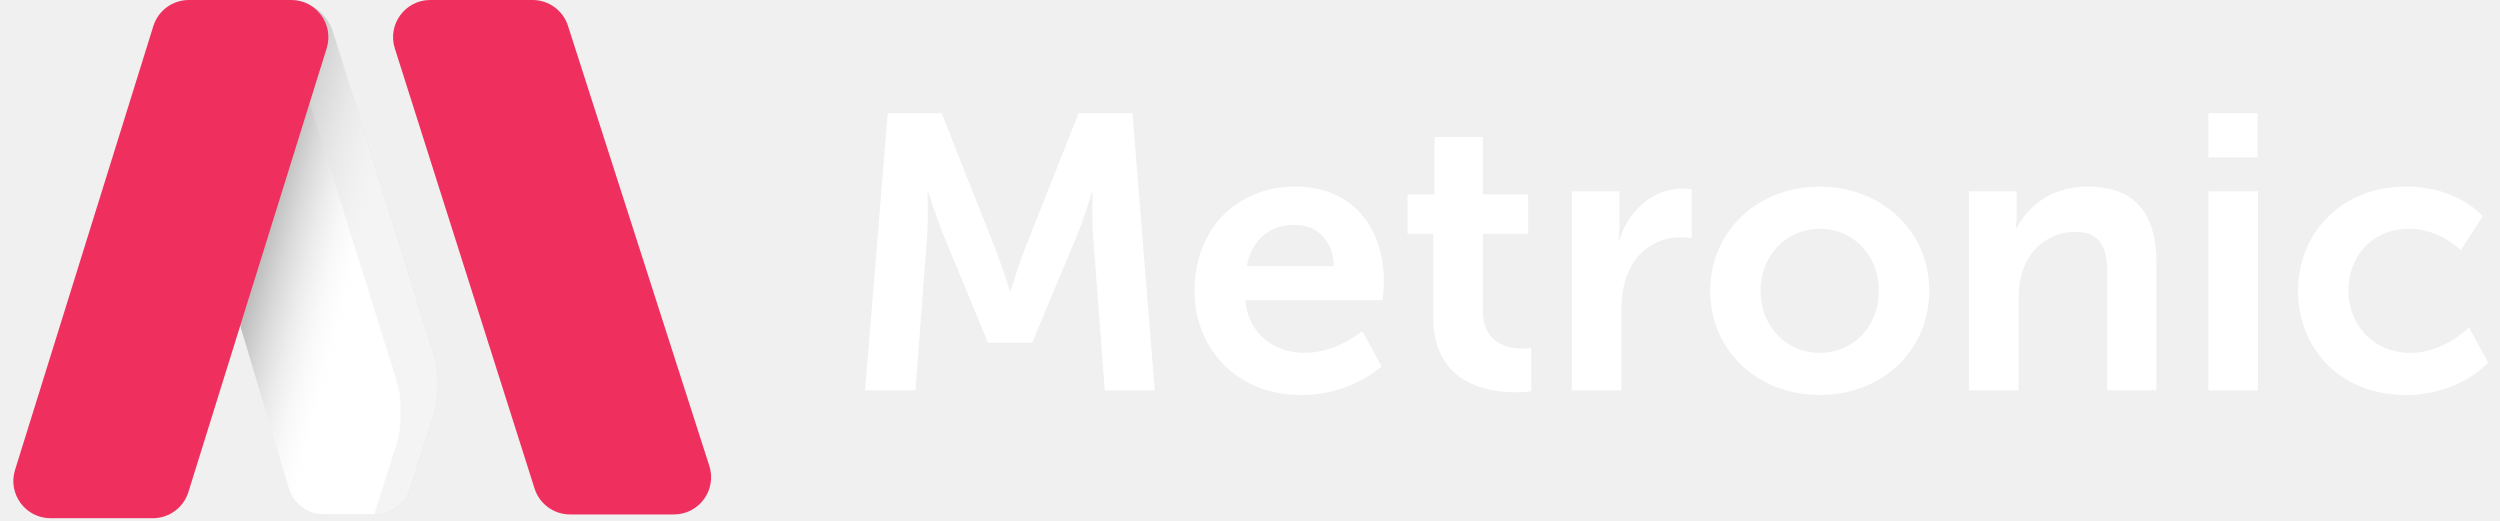
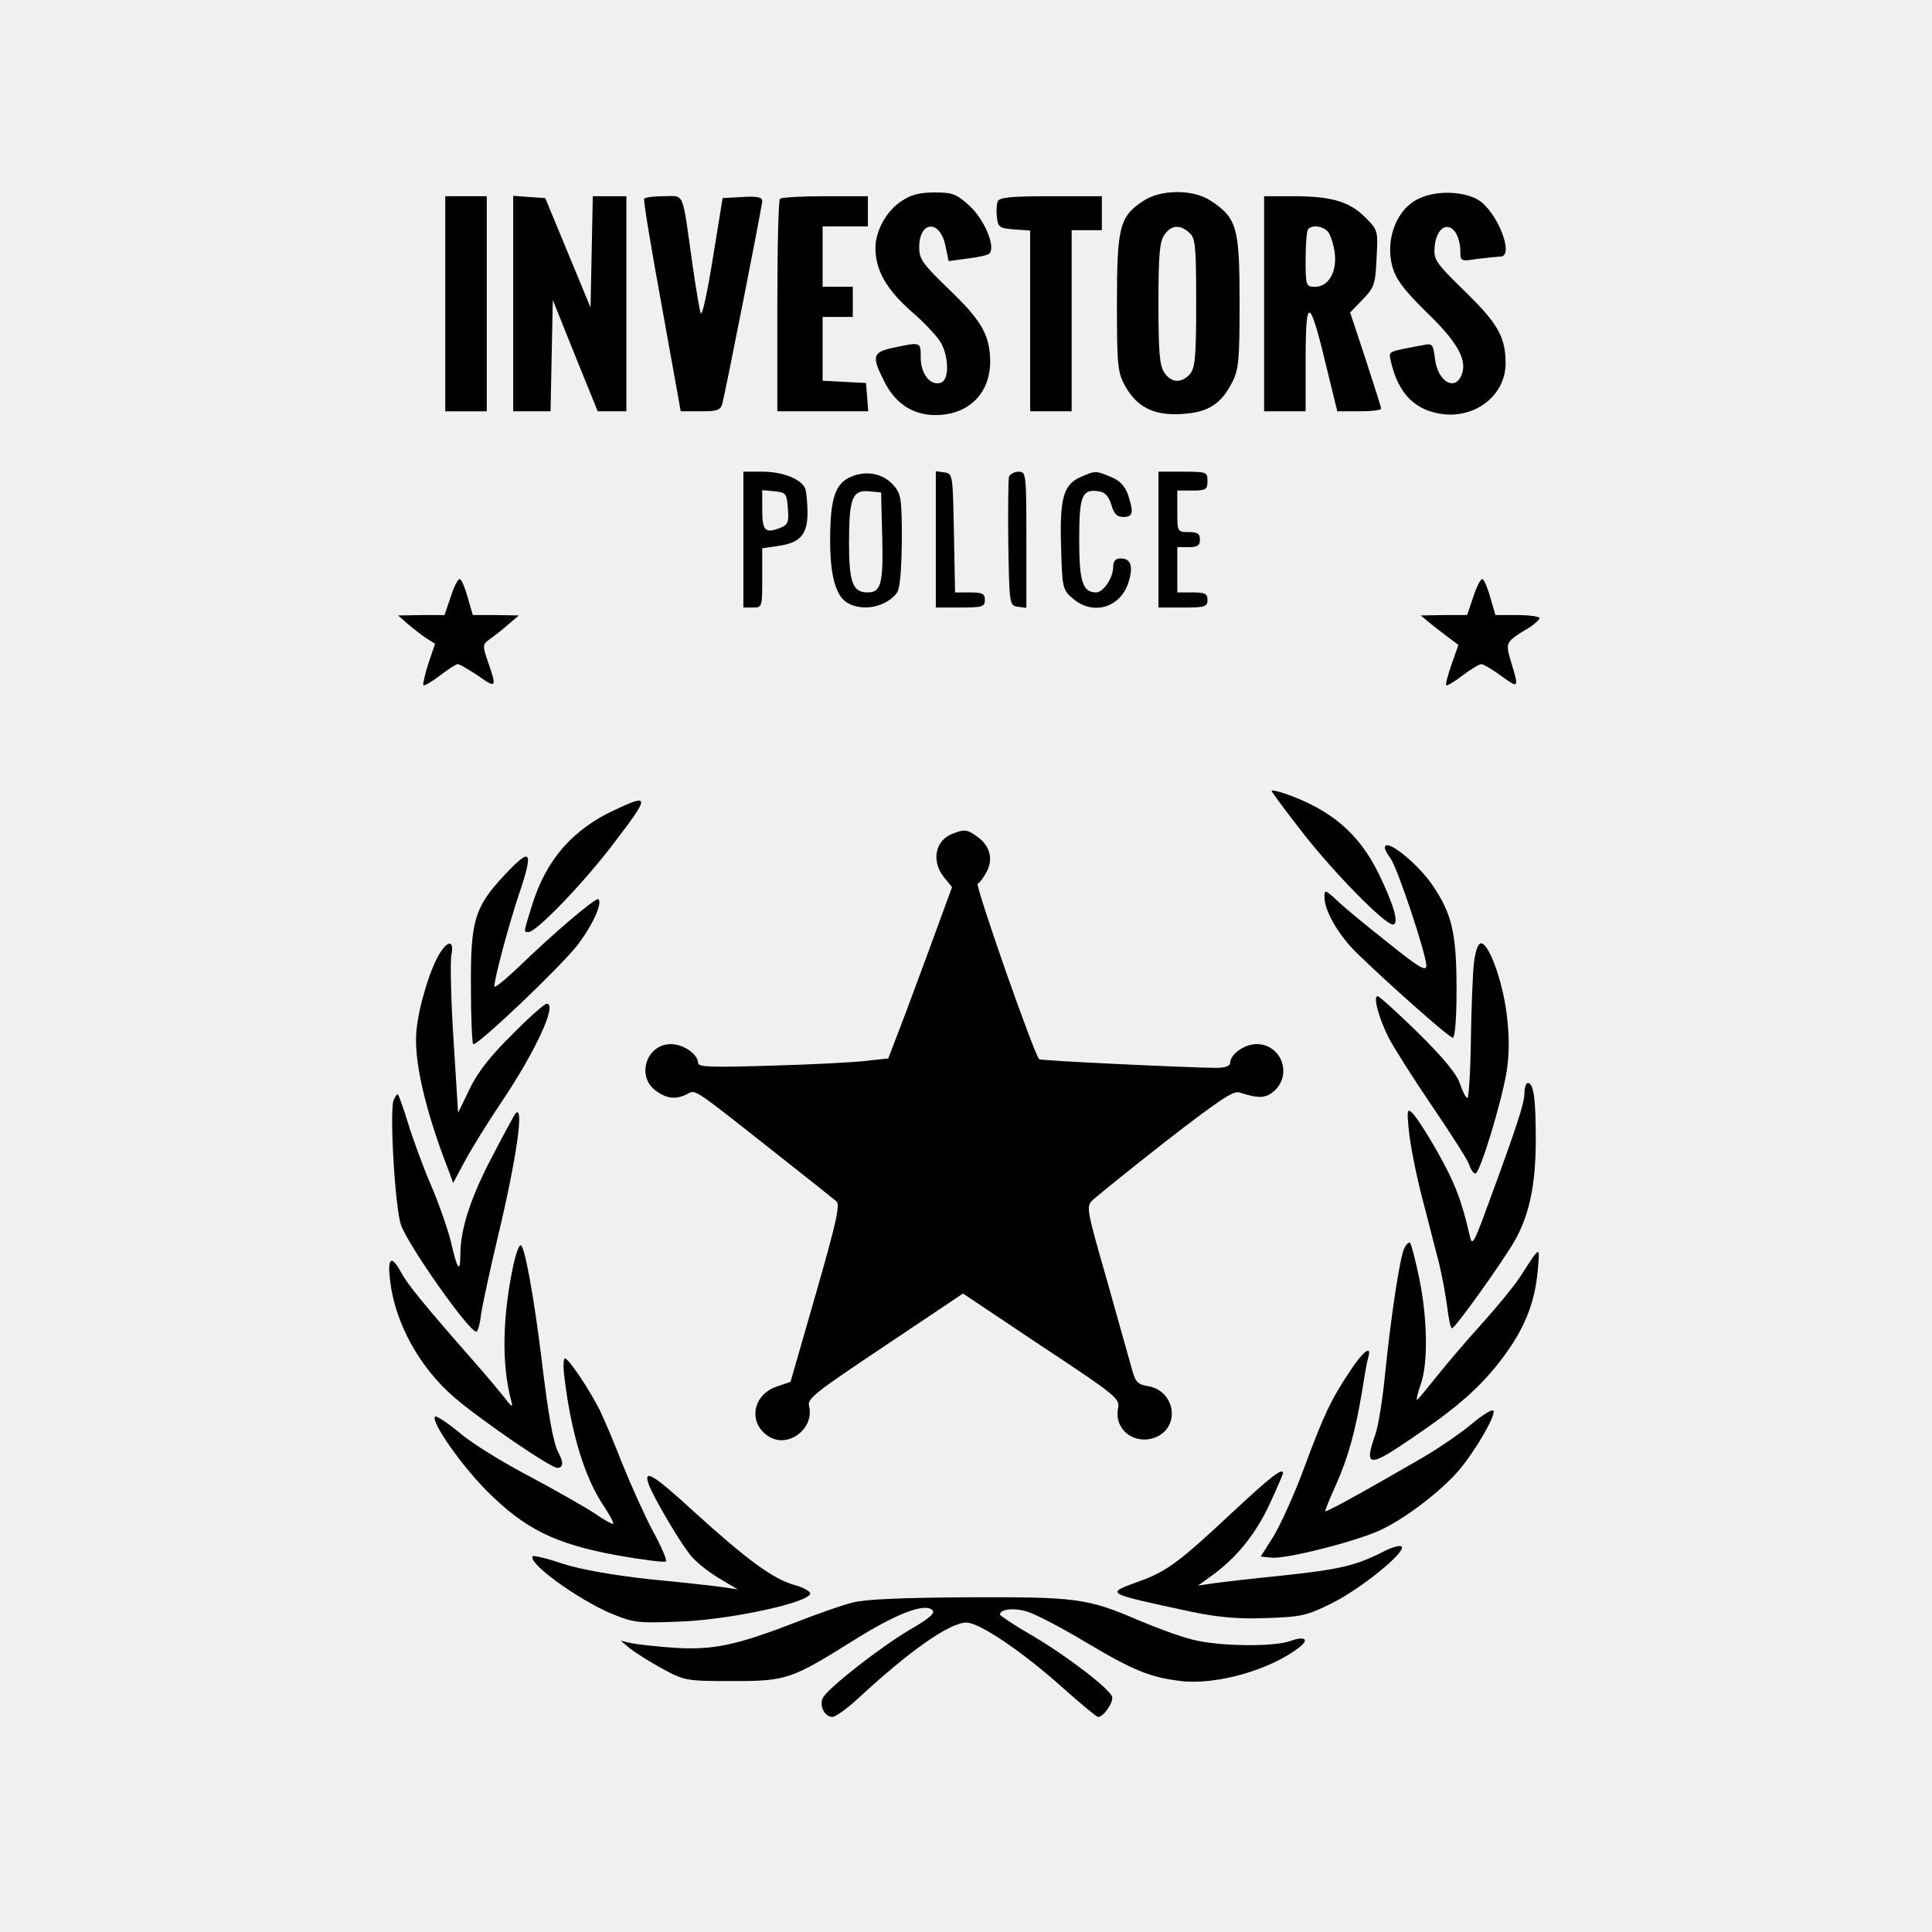
- <svg xmlns="http://www.w3.org/2000/svg" width="269" height="56" viewBox="0 0 269 56" fill="none">
-   <path d="M93.085 42H98.504L99.763 25.326C99.889 23.352 99.805 20.664 99.805 20.664H99.889C99.889 20.664 100.813 23.604 101.527 25.326L106.315 36.876H111.061L115.891 25.326C116.605 23.604 117.487 20.706 117.487 20.706H117.571C117.571 20.706 117.487 23.352 117.613 25.326L118.873 42H124.249L121.855 12.18H116.059L110.221 26.922C109.549 28.686 108.751 31.29 108.751 31.29H108.667C108.667 31.29 107.827 28.686 107.155 26.922L101.317 12.18H95.522L93.085 42ZM128.531 31.29C128.531 37.38 132.941 42.504 140.039 42.504C145.373 42.504 148.649 39.438 148.649 39.438L146.591 35.616C146.591 35.616 143.861 37.968 140.417 37.968C137.225 37.968 134.327 36.036 133.991 32.298H148.775C148.775 32.298 148.901 30.87 148.901 30.24C148.901 24.57 145.583 20.076 139.409 20.076C133.025 20.076 128.531 24.696 128.531 31.29ZM134.159 28.644C134.663 25.872 136.553 24.192 139.283 24.192C141.635 24.192 143.441 25.746 143.525 28.644H134.159ZM154.222 34.146C154.222 41.328 160.144 42.21 163.126 42.21C164.134 42.21 164.764 42.084 164.764 42.084V37.422C164.764 37.422 164.386 37.506 163.798 37.506C162.328 37.506 159.556 37.002 159.556 33.474V25.158H164.428V20.916H159.556V14.742H154.348V20.916H151.45V25.158H154.222V34.146ZM169.13 42H174.464V33.516C174.464 32.256 174.59 31.08 174.926 30.03C175.934 26.838 178.496 25.536 180.764 25.536C181.478 25.536 182.024 25.62 182.024 25.62V20.37C182.024 20.37 181.562 20.286 181.058 20.286C177.782 20.286 175.22 22.722 174.254 25.788H174.17C174.17 25.788 174.254 25.074 174.254 24.276V20.58H169.13V42ZM184.023 31.29C184.023 37.884 189.273 42.504 195.825 42.504C202.335 42.504 207.585 37.884 207.585 31.29C207.585 24.738 202.335 20.076 195.783 20.076C189.273 20.076 184.023 24.738 184.023 31.29ZM189.441 31.29C189.441 27.342 192.339 24.612 195.825 24.612C199.269 24.612 202.167 27.342 202.167 31.29C202.167 35.28 199.269 37.968 195.825 37.968C192.339 37.968 189.441 35.28 189.441 31.29ZM211.869 42H217.203V32.172C217.203 31.164 217.287 30.198 217.581 29.316C218.379 26.754 220.479 24.948 223.335 24.948C226.065 24.948 226.737 26.712 226.737 29.316V42H232.029V28.224C232.029 22.554 229.341 20.076 224.595 20.076C220.269 20.076 217.917 22.722 216.993 24.528H216.909C216.909 24.528 216.993 23.856 216.993 23.058V20.58H211.869V42ZM237.627 16.926H242.919V12.18H237.627V16.926ZM237.627 42H242.961V20.58H237.627V42ZM247.27 31.29C247.27 37.506 251.806 42.504 258.904 42.504C264.658 42.504 267.724 39.018 267.724 39.018L265.666 35.238C265.666 35.238 262.978 37.968 259.366 37.968C255.292 37.968 252.688 34.86 252.688 31.248C252.688 27.594 255.25 24.612 259.198 24.612C262.558 24.612 264.784 26.922 264.784 26.922L267.136 23.268C267.136 23.268 264.49 20.076 258.904 20.076C251.806 20.076 247.27 25.2 247.27 31.29Z" fill="white" />
-   <path d="M61.114 2.777L76.323 50.13C77.152 52.712 75.226 55.353 72.514 55.353H61.331C59.588 55.353 58.046 54.225 57.518 52.564L42.483 5.211C41.664 2.631 43.589 0 46.295 0H57.306C59.044 0 60.583 1.122 61.114 2.777Z" fill="#EF305E" />
-   <g filter="url(#filter0_i)">
-     <path d="M46.548 37.8L35.824 3.449C35.184 1.397 33.284 0 31.134 0C28.518 0 26.36 2.05 26.227 4.663L24.919 30.339C24.872 31.251 24.982 32.164 25.244 33.039L31.066 52.5C31.572 54.193 33.13 55.353 34.898 55.353H40.309C42.05 55.353 43.591 54.227 44.12 52.569L46.527 45.021C47.275 42.674 47.283 40.152 46.548 37.8Z" fill="white" />
-     <path d="M46.548 37.8L35.824 3.449C35.184 1.397 33.284 0 31.134 0C28.518 0 26.36 2.05 26.227 4.663L24.919 30.339C24.872 31.251 24.982 32.164 25.244 33.039L31.066 52.5C31.572 54.193 33.13 55.353 34.898 55.353H40.309C42.05 55.353 43.591 54.227 44.12 52.569L46.527 45.021C47.275 42.674 47.283 40.152 46.548 37.8Z" fill="url(#paint0_linear)" />
+ <svg xmlns="http://www.w3.org/2000/svg" version="1.0" width="512pt" height="512pt" viewBox="0 0 512 512" preserveAspectRatio="xMidYMid meet">
+   <g transform="translate(0,512) scale(0.1,-0.1)" fill="#000000" stroke="none">
+     <path d="M2389 4587 c-40 -26 -69 -79 -69 -124 0 -59 29 -110 96 -169 36 -31 71 -69 79 -85 20 -39 20 -95 -1 -103 -27 -10 -54 22 -54 66 0 42 1 42 -70 27 -58 -12 -61 -22 -27 -89 29 -59 76 -90 136 -90 88 0 146 58 145 144 -1 70 -24 108 -113 193 -66 64 -75 76 -75 108 0 69 54 74 69 6 l9 -43 51 7 c27 3 53 9 57 13 17 17 -12 88 -51 125 -36 33 -46 37 -94 37 -40 0 -63 -6 -88 -23z" />
+     <path d="M3029 4587 c-62 -41 -69 -69 -69 -272 0 -168 2 -183 23 -220 31 -55 77 -77 150 -72 68 4 103 26 132 83 18 35 20 59 20 214 0 196 -7 222 -75 267 -46 32 -134 32 -181 0z m123 -84 c16 -14 18 -34 18 -186 0 -145 -3 -173 -17 -189 -22 -24 -49 -23 -67 4 -13 18 -16 54 -16 183 0 129 3 165 16 183 18 26 41 28 66 5z" />
+     <path d="M3763 4595 c-61 -26 -93 -108 -73 -182 10 -34 30 -61 91 -121 79 -76 106 -123 94 -161 -16 -50 -64 -25 -72 37 -5 41 -7 43 -34 37 -95 -18 -89 -15 -83 -43 20 -87 66 -132 142 -140 88 -8 162 54 162 135 0 70 -21 106 -107 190 -79 77 -84 85 -81 119 4 47 32 68 54 40 8 -11 14 -33 14 -49 0 -30 0 -30 46 -23 26 3 53 6 60 6 39 0 -8 119 -58 150 -39 23 -108 26 -155 5z" />
+     <path d="M1180 4315 l0 -285 55 0 55 0 0 285 0 285 -55 0 -55 0 0 -285z" />
+     <path d="M1360 4316 l0 -286 50 0 49 0 3 148 3 147 59 -147 60 -148 38 0 38 0 0 285 0 285 -45 0 -44 0 -3 -147 -3 -148 -60 145 -60 145 -43 3 -42 3 0 -285z" />
+     <path d="M1707 4593 c-2 -5 19 -133 47 -285 l50 -278 53 0 c46 0 53 3 58 23 13 56 105 522 105 534 0 11 -13 13 -52 11 l-53 -3 -26 -160 c-14 -88 -28 -153 -32 -145 -3 8 -13 67 -22 130 -28 199 -20 180 -76 180 -26 0 -50 -3 -52 -7z" />
+     <path d="M2067 4593 c-4 -3 -7 -132 -7 -285 l0 -278 121 0 120 0 -3 38 -3 37 -57 3 -58 3 0 84 0 85 40 0 40 0 0 40 0 40 -40 0 -40 0 0 80 0 80 60 0 60 0 0 40 0 40 -113 0 c-63 0 -117 -3 -120 -7z" />
+     <path d="M2644 4586 c-3 -8 -4 -27 -2 -43 3 -25 7 -28 46 -31 l42 -3 0 -240 0 -239 55 0 55 0 0 240 0 240 40 0 40 0 0 45 0 45 -135 0 c-108 0 -137 -3 -141 -14z" />
+     <path d="M3350 4315 l0 -285 55 0 55 0 0 130 c0 183 10 178 60 -32 l24 -98 58 0 c32 0 58 3 58 7 0 5 -19 63 -41 131 l-41 124 33 34 c31 32 34 41 37 109 4 74 4 75 -30 109 -42 42 -90 56 -190 56 l-78 0 0 -285z m170 190 c6 -8 14 -32 17 -54 7 -51 -16 -91 -52 -91 -24 0 -25 2 -25 73 0 41 3 77 7 80 11 12 40 8 53 -8z" />
+     <path d="M1970 3690 l0 -180 25 0 c25 0 25 1 25 79 l0 78 41 6 c59 8 79 30 79 88 0 26 -3 55 -6 64 -10 25 -59 45 -114 45 l-50 0 0 -180z m118 82 c3 -38 0 -43 -23 -52 -38 -14 -45 -6 -45 51 l0 50 33 -3 c30 -3 32 -6 35 -46z" />
+     <path d="M2254 3856 c-41 -18 -54 -58 -54 -168 0 -96 15 -149 48 -167 41 -22 101 -9 129 28 8 11 12 58 13 138 0 112 -2 124 -22 147 -28 32 -73 40 -114 22z m84 -160 c3 -123 -3 -146 -39 -146 -39 0 -49 26 -49 131 0 120 9 141 53 137 l32 -3 3 -119z" />
+     <path d="M2480 3691 l0 -181 65 0 c58 0 65 2 65 20 0 17 -7 20 -40 20 l-39 0 -3 158 c-3 154 -3 157 -25 160 l-23 3 0 -180z" />
+     <path d="M2674 3857 c-2 -7 -3 -87 -2 -177 3 -163 3 -165 26 -168 l22 -3 0 180 c0 175 -1 181 -20 181 -11 0 -23 -6 -26 -13z" />
+     <path d="M2864 3856 c-46 -20 -56 -57 -52 -186 3 -108 4 -113 31 -136 53 -46 125 -25 147 41 14 43 8 65 -20 65 -14 0 -20 -7 -20 -23 0 -28 -26 -67 -45 -67 -36 0 -45 29 -45 139 0 117 7 136 52 129 16 -2 26 -13 33 -35 7 -25 15 -33 32 -33 26 0 28 12 12 60 -8 22 -22 37 -45 46 -40 17 -41 17 -80 0z" />
+     <path d="M3070 3690 l0 -180 65 0 c58 0 65 2 65 20 0 17 -7 20 -40 20 l-40 0 0 60 0 60 30 0 c23 0 30 4 30 20 0 16 -7 20 -30 20 -30 0 -30 1 -30 55 l0 55 40 0 c36 0 40 3 40 25 0 24 -2 25 -65 25 l-65 0 0 -180z" />
+     <path d="M1195 3540 l-17 -50 -61 0 -62 -1 25 -22 c14 -12 36 -29 49 -38 l24 -15 -18 -53 c-9 -29 -15 -54 -13 -57 3 -2 22 9 44 26 21 16 43 30 47 30 5 0 28 -14 53 -30 49 -35 51 -33 28 34 -16 46 -16 48 5 63 12 8 34 26 49 39 l27 23 -61 1 -61 0 -13 45 c-7 25 -16 48 -21 50 -4 3 -15 -17 -24 -45z" />
+     <path d="M3905 3540 l-17 -50 -61 0 -62 -1 23 -19 c13 -11 36 -28 50 -39 l27 -20 -18 -51 c-10 -29 -17 -54 -14 -56 2 -2 21 9 43 26 21 16 44 30 50 30 5 0 29 -14 52 -31 47 -34 48 -34 27 35 -16 54 -17 54 48 93 15 10 27 21 27 25 0 4 -26 8 -59 8 l-58 0 -13 45 c-7 25 -16 48 -21 50 -4 3 -15 -17 -24 -45z" />
+     <path d="M3370 3024 c0 -3 38 -54 84 -113 83 -106 216 -241 237 -241 18 0 3 52 -38 136 -52 105 -124 167 -245 210 -21 7 -38 11 -38 8z" />
+     <path d="M1630 2974 c-113 -52 -183 -133 -220 -253 -23 -74 -23 -71 -9 -71 20 0 141 125 220 228 102 133 103 140 9 96z" />
+     <path d="M2523 2910 c-45 -18 -55 -72 -22 -114 l22 -27 -63 -172 c-35 -95 -73 -197 -85 -227 l-21 -55 -55 -6 c-30 -4 -143 -10 -251 -13 -164 -5 -198 -4 -198 7 0 23 -39 50 -72 50 -64 0 -92 -83 -42 -122 30 -23 55 -26 86 -10 22 12 10 20 263 -180 66 -52 125 -99 132 -105 10 -9 -3 -64 -55 -245 l-67 -233 -35 -12 c-68 -22 -79 -101 -19 -135 51 -28 118 25 103 83 -5 20 18 37 202 160 l206 138 208 -139 c198 -131 208 -139 203 -165 -12 -60 50 -102 106 -74 59 31 43 119 -24 132 -31 5 -36 11 -46 48 -6 22 -36 128 -66 235 -54 188 -55 194 -37 211 11 10 97 80 193 155 138 107 179 135 195 130 53 -17 71 -16 94 5 47 44 17 123 -48 123 -32 0 -70 -27 -70 -50 0 -8 -13 -13 -37 -13 -85 1 -466 19 -469 23 -14 13 -171 463 -163 465 5 2 16 17 24 32 18 35 8 70 -27 94 -25 18 -33 19 -65 6z" />
+     <path d="M3670 2873 c0 -5 7 -17 15 -28 18 -23 95 -255 95 -284 0 -17 -20 -5 -102 61 -57 45 -118 95 -135 112 -32 29 -33 29 -33 8 0 -35 36 -98 83 -145 82 -80 247 -227 257 -227 6 0 10 51 10 128 0 149 -12 201 -65 278 -42 60 -126 126 -125 97z" />
+     <path d="M1336 2800 c-78 -84 -89 -119 -88 -293 0 -82 3 -151 6 -154 8 -8 230 203 276 262 40 52 67 111 56 122 -6 6 -116 -87 -213 -181 -35 -33 -63 -56 -63 -50 0 21 40 169 65 243 40 119 33 128 -39 51z" />
+     <path d="M1167 2596 c-25 -37 -57 -141 -63 -204 -9 -78 22 -213 86 -377 l11 -30 32 60 c18 33 60 101 93 150 92 136 152 265 123 265 -6 0 -48 -37 -93 -83 -57 -56 -92 -101 -112 -144 l-30 -62 -12 192 c-7 106 -9 207 -6 225 8 38 -7 42 -29 8z" />
+     <path d="M3906 2568 c-3 -29 -7 -122 -8 -205 -1 -84 -6 -153 -9 -153 -4 0 -13 17 -20 38 -8 25 -43 68 -111 135 -54 53 -103 97 -107 97 -13 0 3 -58 29 -110 13 -25 64 -106 115 -181 51 -75 96 -145 99 -157 4 -12 11 -22 16 -22 12 0 70 191 83 272 7 46 7 92 0 150 -11 88 -47 188 -68 188 -8 0 -15 -20 -19 -52z" />
+     <path d="M4040 2223 c0 -26 -20 -88 -103 -313 -32 -87 -36 -92 -42 -65 -21 93 -41 144 -86 223 -27 48 -57 94 -66 102 -14 14 -15 9 -9 -50 4 -36 19 -114 35 -175 16 -60 35 -137 44 -170 8 -33 18 -86 22 -117 4 -32 9 -58 13 -58 9 1 130 170 165 230 40 69 57 151 57 270 0 109 -6 150 -21 150 -5 0 -9 -12 -9 -27z" />
+     <path d="M1043 2204 c-11 -30 4 -288 20 -331 21 -57 179 -281 199 -282 4 -1 10 20 13 47 4 26 24 119 45 207 49 205 70 351 46 324 -2 -2 -29 -51 -59 -109 -58 -109 -87 -196 -87 -264 0 -52 -8 -42 -25 33 -8 33 -32 102 -54 153 -22 51 -49 126 -61 166 -12 39 -24 72 -26 72 -3 0 -7 -7 -11 -16z" />
+     <path d="M3722 1813 c-12 -22 -36 -182 -52 -340 -6 -61 -17 -131 -25 -154 -31 -88 -18 -89 97 -10 123 83 183 137 239 211 58 77 86 145 94 231 6 70 9 71 -48 -17 -16 -24 -61 -79 -100 -122 -38 -42 -92 -105 -119 -139 -28 -35 -51 -63 -53 -63 -2 0 2 19 10 41 20 56 18 176 -4 282 -10 48 -21 90 -24 93 -3 3 -10 -3 -15 -13z" />
+     <path d="M1361 1770 c-30 -141 -32 -266 -6 -363 5 -18 1 -16 -17 8 -13 16 -50 61 -83 98 -129 147 -175 203 -192 235 -26 48 -37 39 -29 -23 13 -112 79 -231 172 -310 69 -59 253 -185 271 -185 16 0 17 15 3 40 -14 26 -27 100 -45 250 -20 164 -45 300 -55 300 -5 0 -13 -23 -19 -50z" />
+     <path d="M3578 1487 c-50 -75 -69 -114 -123 -260 -26 -70 -63 -151 -81 -180 l-33 -52 29 -3 c37 -4 221 42 288 73 65 30 158 101 207 157 44 52 98 144 93 159 -2 6 -27 -9 -56 -33 -28 -24 -89 -66 -134 -92 -150 -87 -253 -144 -256 -141 -1 1 11 32 28 69 33 74 52 143 70 251 6 39 13 78 16 88 10 34 -14 16 -48 -36z" />
+     <path d="M1496 1468 c18 -148 54 -265 104 -339 16 -24 27 -45 25 -47 -2 -2 -23 9 -47 26 -24 16 -101 60 -172 98 -71 37 -156 89 -188 117 -33 27 -62 46 -65 43 -12 -12 66 -125 137 -197 101 -101 181 -141 347 -171 67 -12 125 -19 128 -16 3 3 -12 39 -34 79 -22 41 -58 121 -81 178 -22 57 -50 122 -61 145 -28 55 -82 136 -92 136 -4 0 -5 -24 -1 -52z" />
+     <path d="M3268 1114 c-141 -132 -176 -159 -250 -185 -89 -33 -94 -30 142 -81 70 -14 121 -19 196 -16 92 3 107 6 175 40 76 38 193 133 184 149 -4 5 -25 -1 -47 -12 -74 -38 -117 -48 -266 -64 -81 -8 -165 -18 -187 -21 l-40 -6 40 29 c65 48 115 111 151 190 19 41 34 76 34 79 0 16 -32 -9 -132 -102z" />
+     <path d="M1720 1184 c14 -35 75 -140 107 -182 13 -18 48 -46 76 -63 l52 -31 -40 6 c-22 3 -110 13 -195 21 -99 11 -182 26 -229 41 -40 14 -76 22 -79 20 -16 -17 121 -116 210 -153 59 -24 70 -25 188 -20 129 6 329 49 337 73 2 6 -17 17 -43 24 -56 16 -125 67 -264 193 -110 101 -137 117 -120 71z" />
+     <path d="M2259 873 c-28 -7 -96 -31 -152 -53 -155 -60 -217 -73 -317 -67 -47 3 -98 9 -115 12 l-30 7 25 -21 c14 -11 52 -35 85 -53 59 -32 63 -33 185 -33 145 0 156 4 324 109 110 69 187 99 207 79 8 -8 -8 -22 -60 -52 -78 -46 -216 -154 -230 -180 -11 -20 4 -51 25 -51 8 0 39 22 67 48 138 128 244 202 288 202 35 0 150 -78 258 -175 46 -41 87 -75 91 -75 15 0 42 40 37 54 -9 23 -123 110 -214 163 -45 26 -82 51 -83 54 0 14 34 19 69 9 20 -5 90 -41 155 -80 129 -77 173 -95 256 -105 94 -11 238 30 314 90 27 21 13 30 -25 16 -46 -16 -191 -14 -259 4 -33 8 -95 31 -140 50 -139 60 -168 63 -453 62 -174 -1 -274 -5 -308 -14z" />
  </g>
-   <path d="M20.317 0H31.332C34.029 0 35.953 2.615 35.151 5.19L20.27 52.947C19.749 54.619 18.201 55.758 16.451 55.758H5.436C2.739 55.758 0.815 53.143 1.617 50.568L16.498 2.81C17.019 1.139 18.566 0 20.317 0Z" fill="#EF305E" />
-   <defs>
-     <filter id="filter0_i" x="24.908" y="0" width="22.185" height="55.353" filterUnits="userSpaceOnUse" color-interpolation-filters="sRGB">
-       <feFlood flood-opacity="0" result="BackgroundImageFix" />
-       <feBlend mode="normal" in="SourceGraphic" in2="BackgroundImageFix" result="shape" />
-       <feColorMatrix in="SourceAlpha" type="matrix" values="0 0 0 0 0 0 0 0 0 0 0 0 0 0 0 0 0 0 127 0" result="hardAlpha" />
-       <feOffset dx="-4" dy="3" />
-       <feComposite in2="hardAlpha" operator="arithmetic" k2="-1" k3="1" />
-       <feColorMatrix type="matrix" values="0 0 0 0 0.904 0 0 0 0 0.893 0 0 0 0 0.893 0 0 0 0.4 0" />
-       <feBlend mode="normal" in2="shape" result="effect1_innerShadow" />
-     </filter>
-     <linearGradient id="paint0_linear" x1="29" y1="24.5" x2="40.5" y2="27.5" gradientUnits="userSpaceOnUse">
-       <stop stop-opacity="0.25" />
-       <stop offset="0.911" stop-color="white" stop-opacity="0" />
-     </linearGradient>
-   </defs>
</svg>
